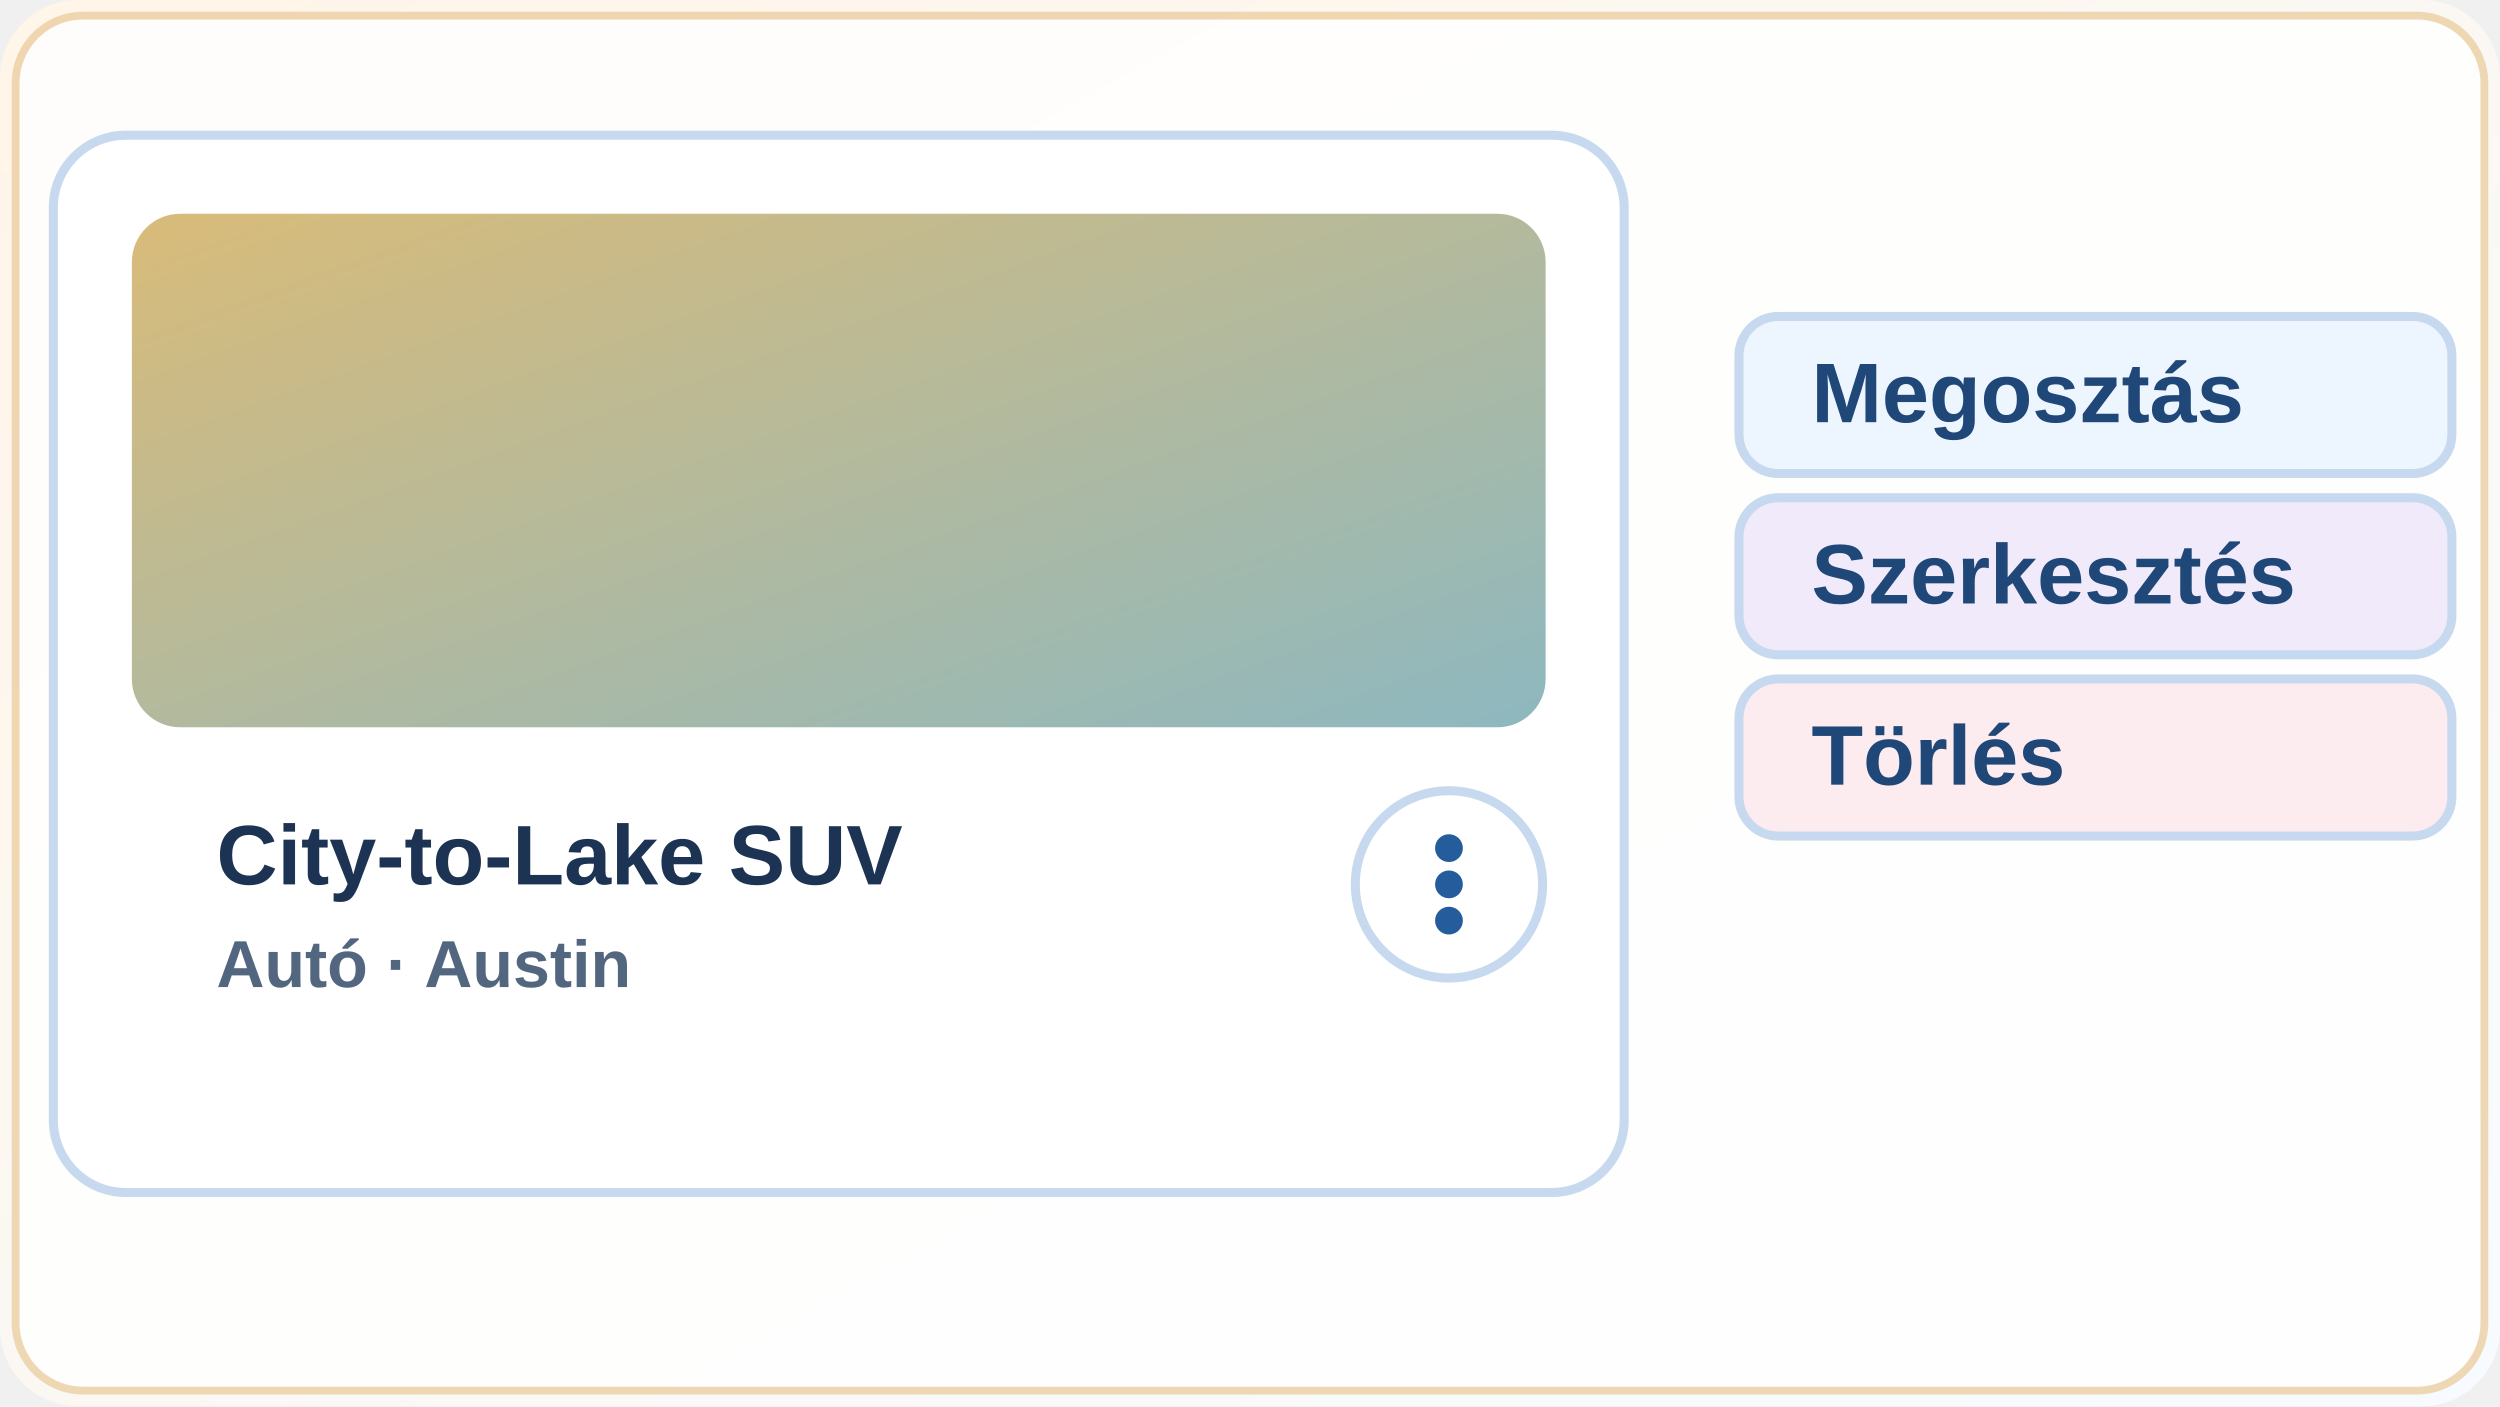
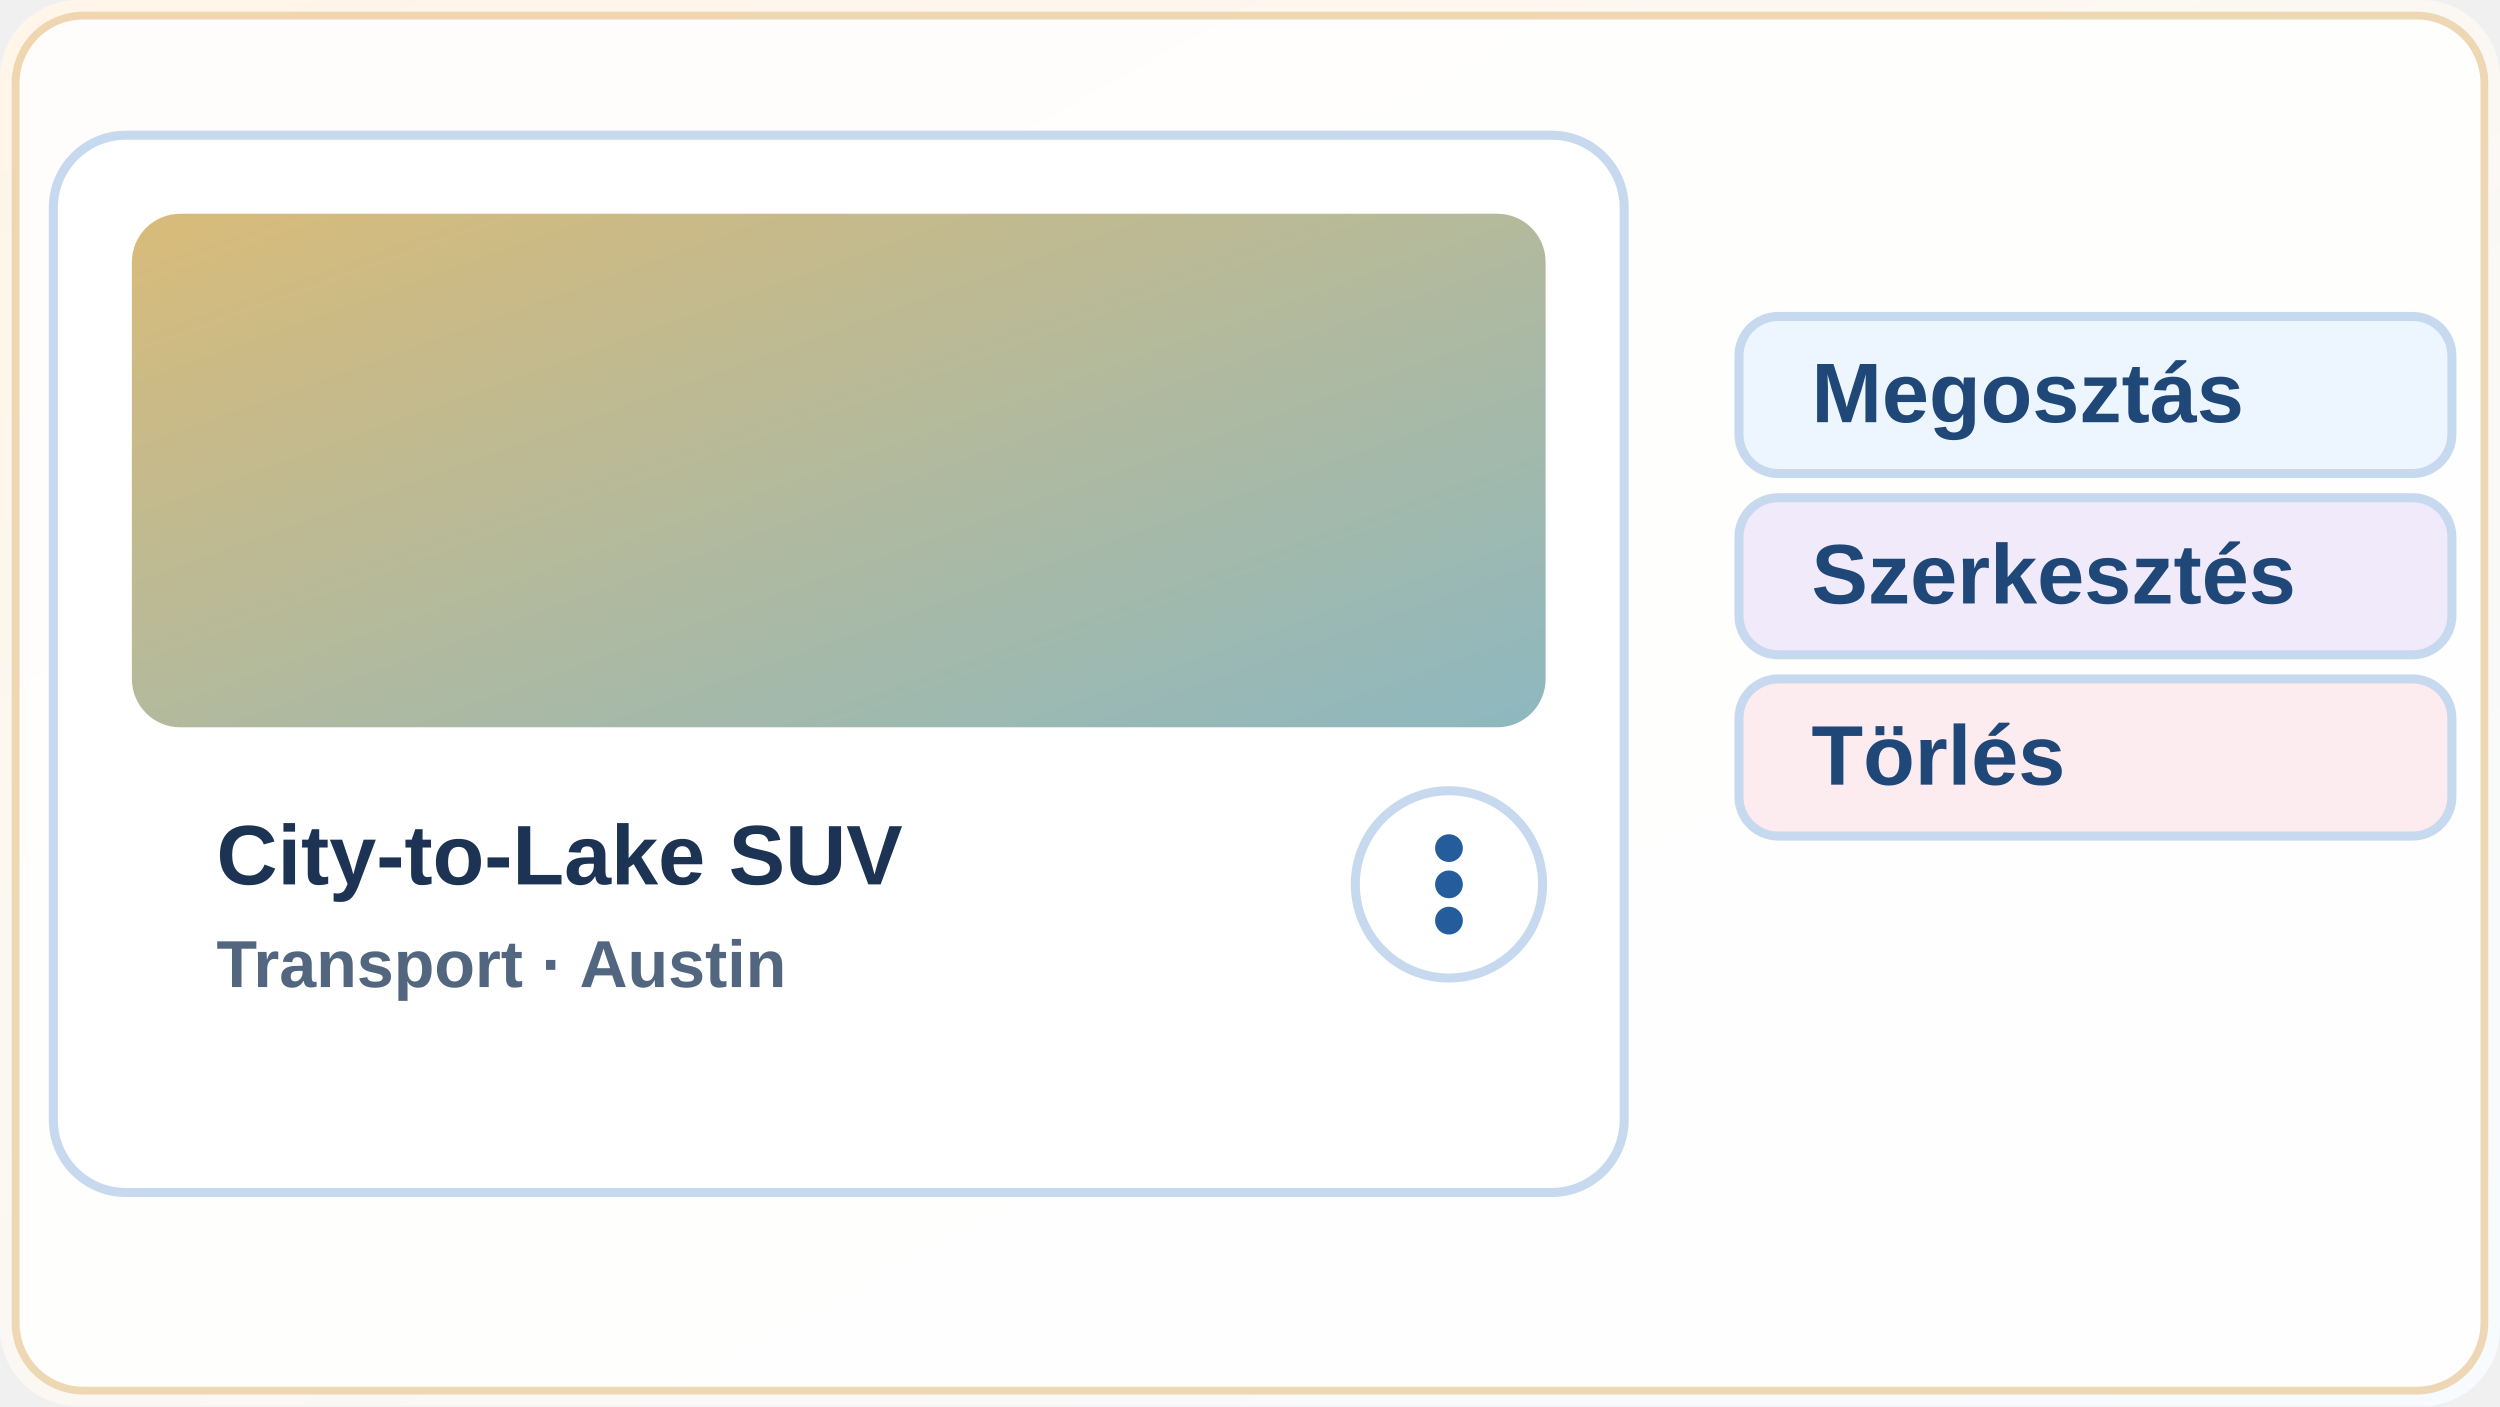
<svg xmlns="http://www.w3.org/2000/svg" width="960" height="540" viewBox="0 0 960 540">
  <defs>
    <linearGradient id="bg" x1="0" y1="0" x2="1" y2="1">
      <stop offset="0" stop-color="#fff5e8" />
      <stop offset="1" stop-color="#f7fbff" />
    </linearGradient>
  </defs>
  <rect width="960" height="540" rx="30" fill="url(#bg)" />
  <rect x="6" y="6" width="948" height="528" rx="26" fill="#ffffff" opacity="0.82" stroke="#ecd0a5" stroke-width="3" />
  <g transform="matrix(1.16 0 0 1.16 -70 -78)">
    <rect x="78" y="112" width="520" height="350" rx="24" fill="#fff" stroke="#c7d9ef" stroke-width="3" />
    <rect x="104" y="138" width="468" height="170" rx="16" fill="url(#assetPhoto)" />
    <defs>
      <linearGradient id="assetPhoto" x1="0" y1="0" x2="1" y2="1">
        <stop offset="0" stop-color="#d9bb79" />
        <stop offset="1" stop-color="#8db8c0" />
      </linearGradient>
    </defs>
    <text x="132" y="360" font-family="Arial" font-size="28" font-weight="900" fill="#1d3354">City-to-Lake SUV</text>
-     <text x="132" y="394" font-family="Arial" font-size="22" font-weight="850" fill="#52677f">Autó · Austin</text>
+     <text x="132" y="394" font-family="Arial" font-size="22" font-weight="850" fill="#52677f">Transport · Austin</text>
    <circle cx="540" cy="360" r="31" fill="#fff" stroke="#c7d9ef" stroke-width="3" />
    <circle cx="540" cy="348" r="4.6" fill="#245c9c" />
    <circle cx="540" cy="360" r="4.6" fill="#245c9c" />
    <circle cx="540" cy="372" r="4.6" fill="#245c9c" />
    <rect x="636" y="172" width="236" height="52" rx="13" fill="#edf6ff" stroke="#c7d9ef" stroke-width="3" />
    <text x="660" y="207" font-family="Arial" font-size="28" font-weight="900" fill="#1f4778">Megosztás</text>
    <rect x="636" y="232" width="236" height="52" rx="13" fill="#f0eafa" stroke="#c7d9ef" stroke-width="3" />
    <text x="660" y="267" font-family="Arial" font-size="28" font-weight="900" fill="#1f4778">Szerkesztés</text>
    <rect x="636" y="292" width="236" height="52" rx="13" fill="#fdecef" stroke="#c7d9ef" stroke-width="3" />
    <text x="660" y="327" font-family="Arial" font-size="28" font-weight="900" fill="#1f4778">Törlés</text>
  </g>
</svg>
